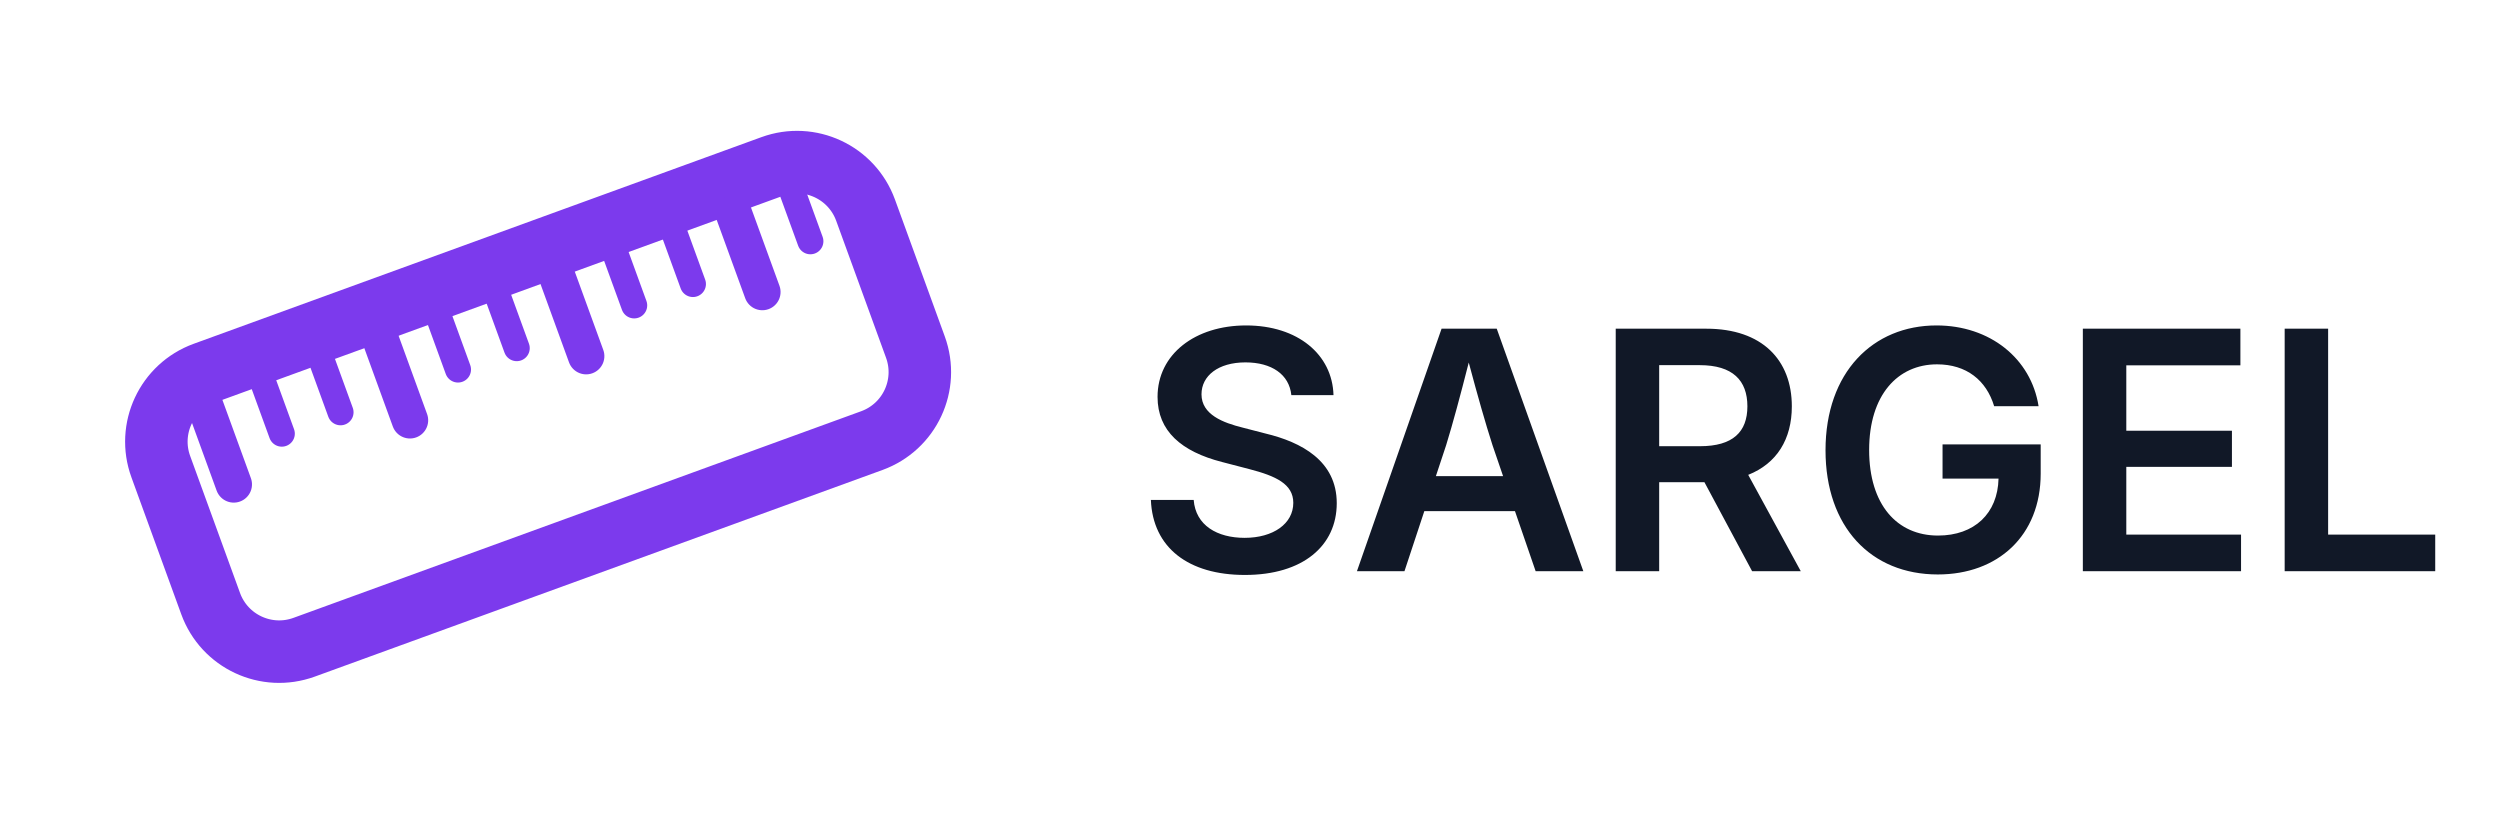
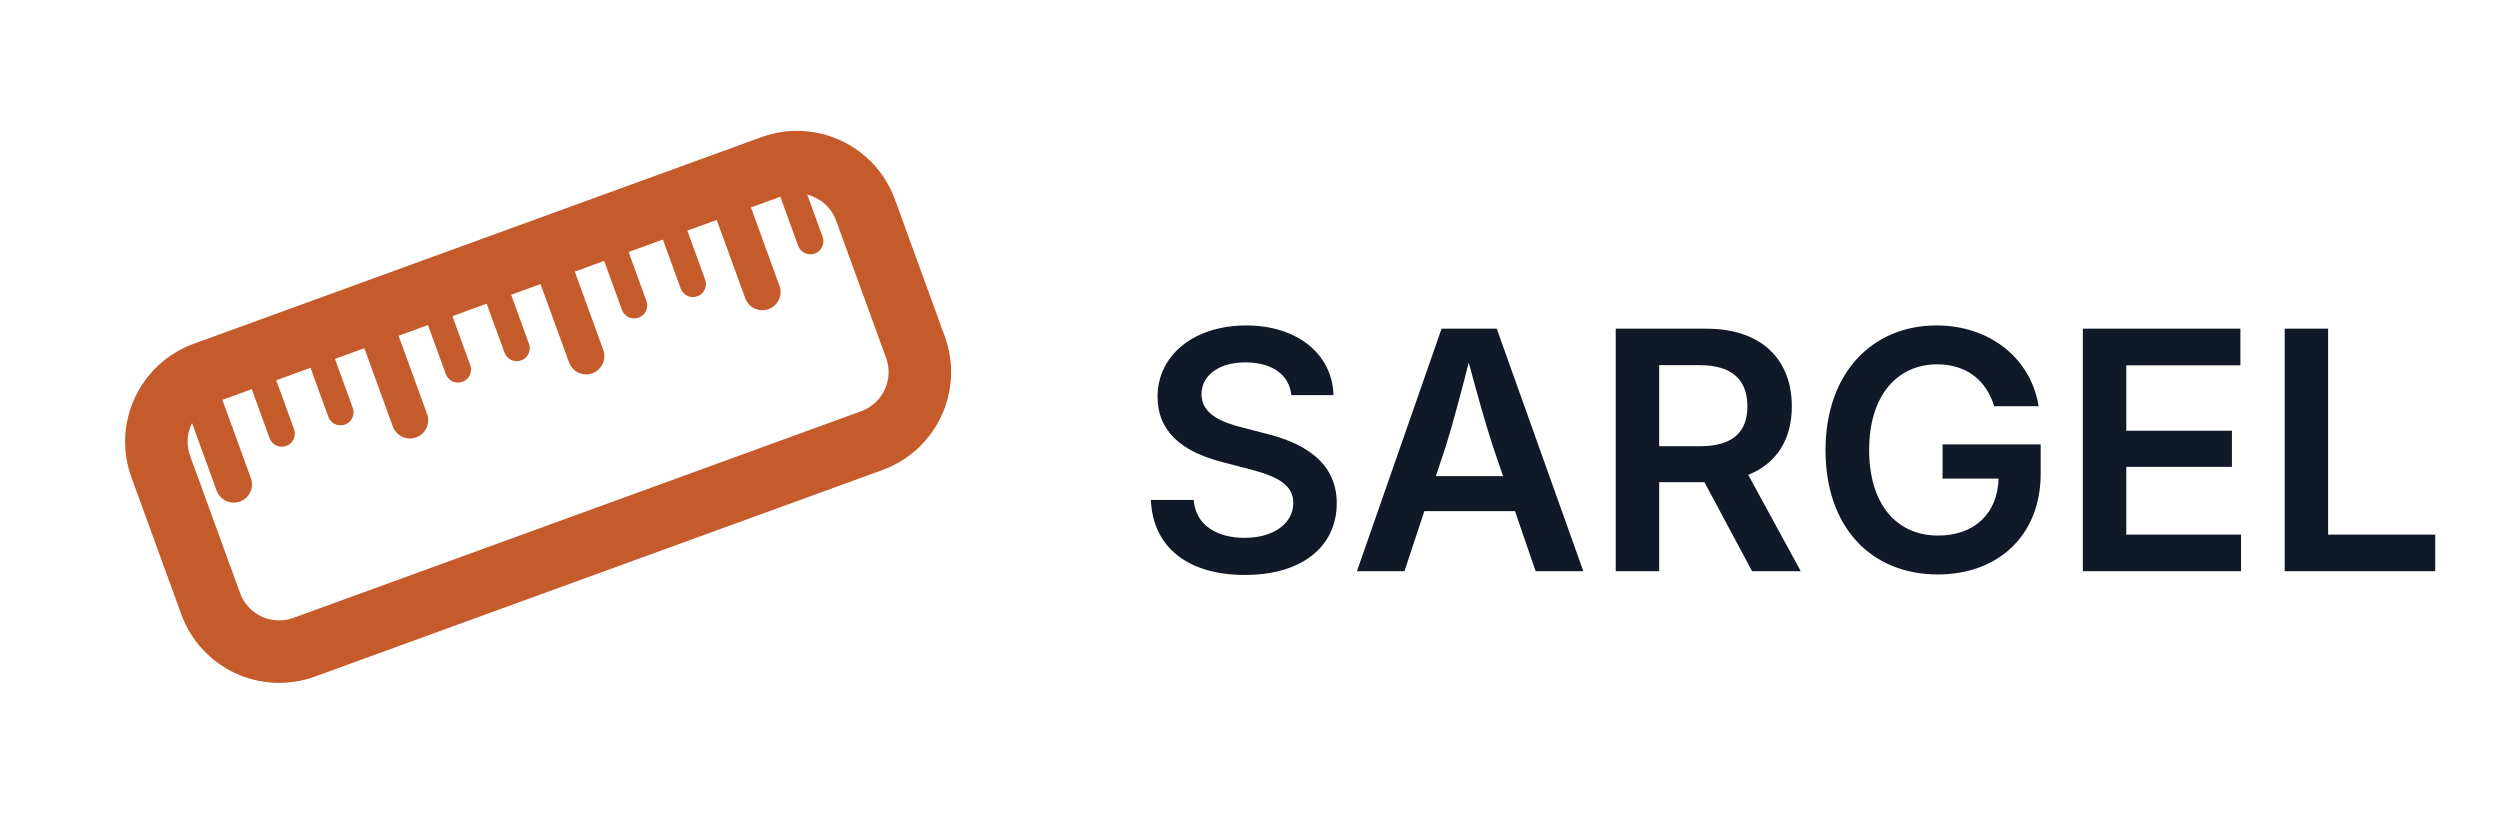
<svg xmlns="http://www.w3.org/2000/svg" viewBox="0 0 240 80">
  <defs>
    <style>
-       .stroke { stroke: #7C3AED; fill: none; stroke-width: 6; stroke-linecap: round; stroke-linejoin: round; }
-       .tick   { stroke: #7C3AED; stroke-linecap: round; }
+       .stroke { stroke: #C55B2B; fill: none; stroke-width: 6; stroke-linecap: round; stroke-linejoin: round; }
+       .tick   { stroke: #C55B2B; stroke-linecap: round; }
      .minor  { stroke-width: 2.5; }
      .major  { stroke-width: 3.5; }
      .text   { fill: #111827; font-family: 'Inter', system-ui, sans-serif; font-size: 32px; font-weight: 600; }
    </style>
  </defs>
  <g transform="translate(52,40) rotate(-20) translate(-43,-40)">
    <rect x="7" y="25" width="72" height="28" rx="7" class="stroke" />
    <g>
      <line x1="13" y1="28" x2="13" y2="36" class="tick major" />
      <line x1="19" y1="28" x2="19" y2="33" class="tick minor" />
      <line x1="25" y1="28" x2="25" y2="33" class="tick minor" />
      <line x1="31" y1="28" x2="31" y2="36" class="tick major" />
      <line x1="37" y1="28" x2="37" y2="33" class="tick minor" />
      <line x1="43" y1="28" x2="43" y2="33" class="tick minor" />
      <line x1="49" y1="28" x2="49" y2="36" class="tick major" />
      <line x1="55" y1="28" x2="55" y2="33" class="tick minor" />
      <line x1="61" y1="28" x2="61" y2="33" class="tick minor" />
      <line x1="67" y1="28" x2="67" y2="36" class="tick major" />
      <line x1="73" y1="28" x2="73" y2="33" class="tick minor" />
    </g>
  </g>
  <text x="109" y="43" class="text" dominant-baseline="middle">SARGEL</text>
</svg>
